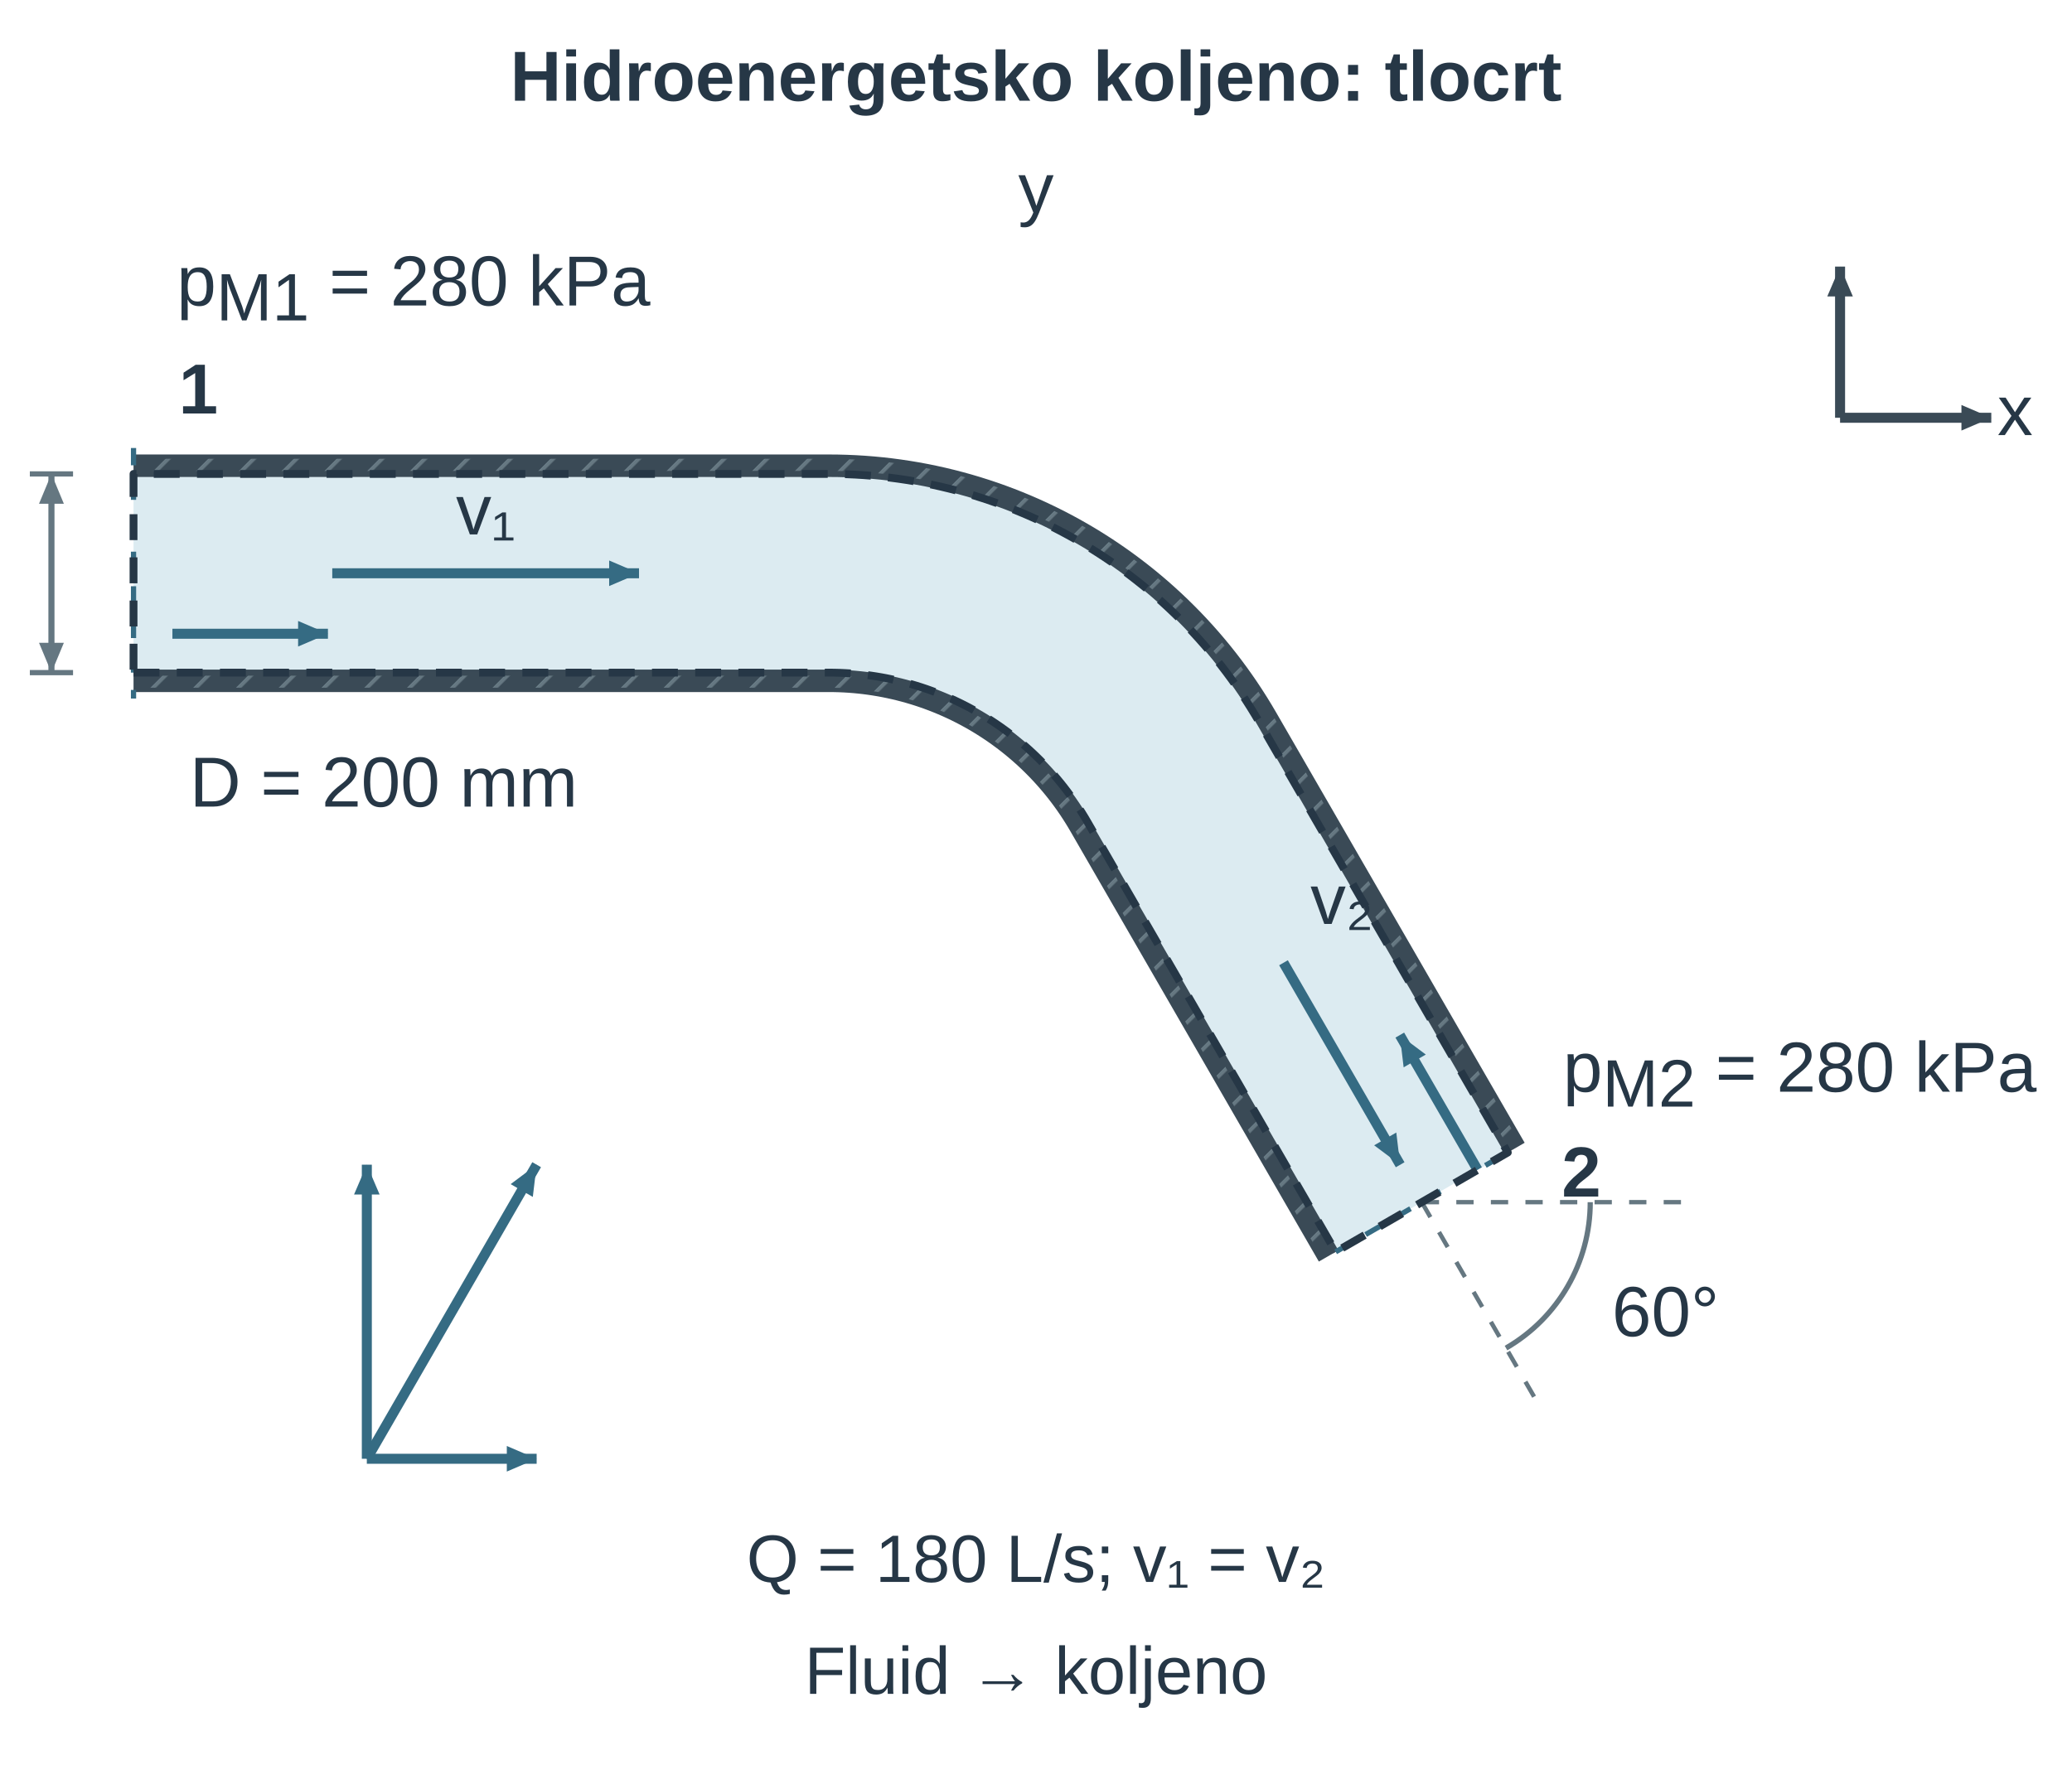
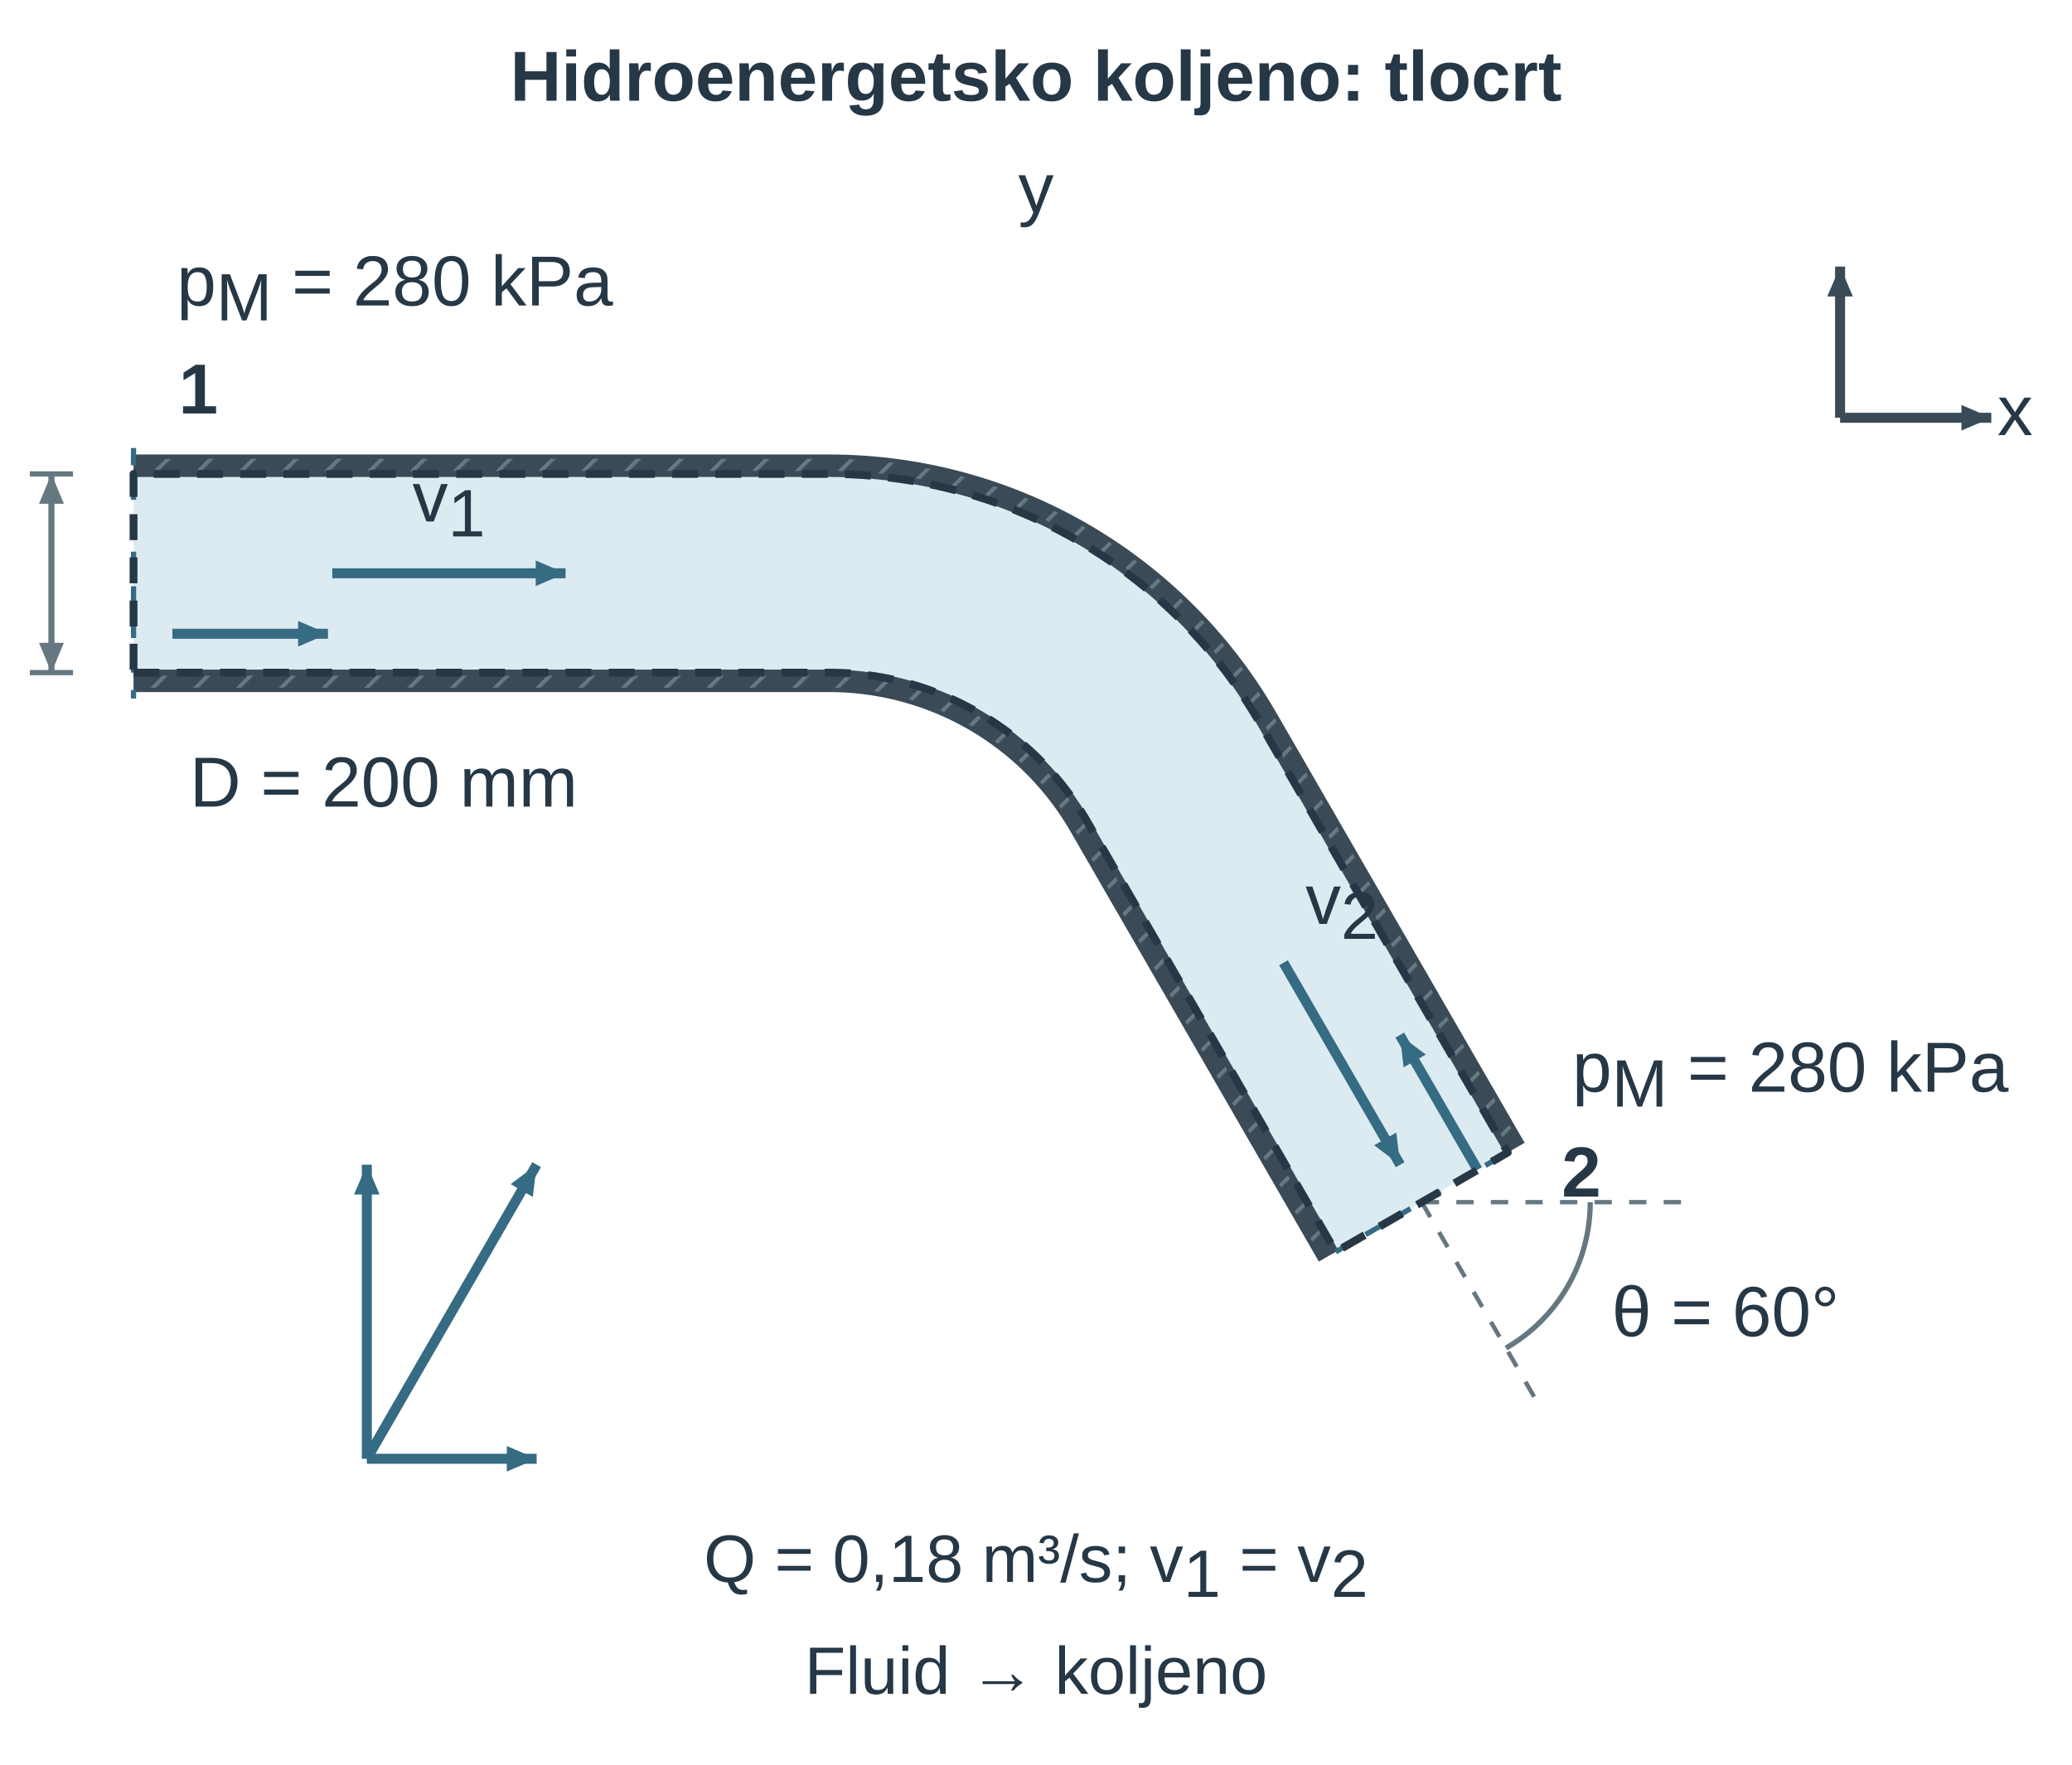
<svg xmlns="http://www.w3.org/2000/svg" width="277.682pt" height="236.549pt" viewBox="0 0 277.682 236.549" role="img">
  <defs>
    <pattern id="u10he_hatch" width="7" height="7" patternUnits="userSpaceOnUse" patternTransform="rotate(45)">
      <line x1="0" y1="0" x2="0" y2="7" stroke="#657781" stroke-width="1.8" />
    </pattern>
    <marker id="u10he_v" markerWidth="7" markerHeight="6" refX="7" refY="3" orient="auto">
      <path d="M0 0 L7 3 L0 6 Z" fill="#356b83" />
    </marker>
    <marker id="u10he_dim" markerWidth="6" markerHeight="5" refX="6" refY="2.5" orient="auto-start-reverse">
      <path d="M0 0 L6 2.5 L0 5 Z" fill="#657781" />
    </marker>
    <marker id="u10he_dimSmall" markerWidth="3" markerHeight="3" refX="3" refY="1.5" orient="auto-start-reverse">
      <path d="M0 0 L3 1.5 L0 3 Z" fill="#356b83" />
    </marker>
    <marker id="u10he_forceMarker" markerWidth="7" markerHeight="6" refX="7" refY="3" orient="auto">
      <path d="M0 0 L7 3 L0 6 Z" fill="#356b83" />
    </marker>
    <marker id="u10he_pressureMarker" markerWidth="7" markerHeight="6" refX="7" refY="3" orient="auto">
      <path d="M0 0 L7 3 L0 6 Z" fill="#356b83" />
    </marker>
    <marker id="u10he_reactionMarker" markerWidth="7" markerHeight="6" refX="7" refY="3" orient="auto">
      <path d="M0 0 L7 3 L0 6 Z" fill="#356b83" />
    </marker>
    <marker id="u10he_axisMarker" markerWidth="7" markerHeight="6" refX="7" refY="3" orient="auto">
      <path d="M0 0 L7 3 L0 6 Z" fill="#3a4a56" />
    </marker>
  </defs>
  <g font-family="Arial, Liberation Sans, sans-serif">
    <g transform="translate(138.841 13.5)">
      <text data-source-text="1" x="0" y="0" text-anchor="middle" font-size="9.5" font-weight="600" fill="rgb(38, 55, 70)">Hidroenergetsko koljeno: tlocrt</text>
    </g>
    <g transform="translate(138.841 28.5)">
      <text data-source-text="11" x="0" y="0" text-anchor="middle" font-size="9.5" font-weight="400" fill="rgb(38, 55, 70)">y</text>
    </g>
    <g transform="translate(-9.897 -20.429) scale(0.579)">
      <g transform="matrix(1 0 0 1 -1 -10)">
        <path d="M49 201 H210 L211.204 201.011 L212.408 201.042 L213.611 201.095 L214.813 201.168 L216.014 201.263 L217.212 201.378 L218.409 201.514 L219.603 201.672 L220.794 201.85 L221.982 202.048 L223.166 202.268 L224.346 202.508 L225.522 202.768 L226.693 203.05 L227.859 203.351 L229.019 203.673 L230.174 204.015 L231.322 204.377 L232.464 204.759 L233.599 205.161 L234.727 205.583 L235.848 206.024 L236.96 206.485 L238.065 206.965 L239.161 207.465 L240.248 207.983 L241.325 208.521 L242.394 209.077 L243.452 209.651 L244.5 210.244 L245.538 210.855 L246.564 211.485 L247.58 212.132 L248.584 212.796 L249.577 213.479 L250.557 214.178 L251.525 214.894 L252.481 215.627 L253.423 216.377 L254.352 217.143 L255.268 217.925 L256.17 218.723 L257.058 219.537 L257.931 220.366 L258.79 221.21 L259.634 222.069 L260.463 222.942 L261.277 223.83 L262.075 224.732 L262.857 225.648 L263.623 226.577 L264.373 227.519 L265.106 228.475 L265.822 229.443 L266.521 230.423 L267.204 231.416 L267.868 232.42 L268.515 233.436 L269.145 234.462 L269.756 235.5 L327.256 335.093" fill="none" stroke="rgb(58, 74, 86)" stroke-width="9px" stroke-linecap="butt" stroke-linejoin="round" stroke-dasharray="none" fill-opacity="1" stroke-opacity="1" opacity="1" marker-start="none" marker-mid="none" marker-end="none" data-source-geometry="1" />
      </g>
    </g>
    <g transform="translate(-9.897 -20.429) scale(0.579)">
      <g transform="matrix(1 0 0 1 -1 -10)">
        <path d="M49 201 H210 L211.204 201.011 L212.408 201.042 L213.611 201.095 L214.813 201.168 L216.014 201.263 L217.212 201.378 L218.409 201.514 L219.603 201.672 L220.794 201.85 L221.982 202.048 L223.166 202.268 L224.346 202.508 L225.522 202.768 L226.693 203.05 L227.859 203.351 L229.019 203.673 L230.174 204.015 L231.322 204.377 L232.464 204.759 L233.599 205.161 L234.727 205.583 L235.848 206.024 L236.96 206.485 L238.065 206.965 L239.161 207.465 L240.248 207.983 L241.325 208.521 L242.394 209.077 L243.452 209.651 L244.5 210.244 L245.538 210.855 L246.564 211.485 L247.58 212.132 L248.584 212.796 L249.577 213.479 L250.557 214.178 L251.525 214.894 L252.481 215.627 L253.423 216.377 L254.352 217.143 L255.268 217.925 L256.17 218.723 L257.058 219.537 L257.931 220.366 L258.79 221.21 L259.634 222.069 L260.463 222.942 L261.277 223.83 L262.075 224.732 L262.857 225.648 L263.623 226.577 L264.373 227.519 L265.106 228.475 L265.822 229.443 L266.521 230.423 L267.204 231.416 L267.868 232.42 L268.515 233.436 L269.145 234.462 L269.756 235.5 L327.256 335.093" fill="none" stroke="url(#u10he_hatch)" stroke-width="7px" stroke-linecap="butt" stroke-linejoin="round" stroke-dasharray="none" fill-opacity="1" stroke-opacity="1" opacity="1" marker-start="none" marker-mid="none" marker-end="none" data-source-geometry="2" />
      </g>
    </g>
    <g transform="translate(-9.897 -20.429) scale(0.579)">
      <g transform="matrix(1 0 0 1 -1 -10)">
        <path d="M367.093 312.093 L309.593 212.5 L308.574 210.771 L307.526 209.059 L306.447 207.367 L305.339 205.693 L304.202 204.039 L303.037 202.405 L301.843 200.791 L300.621 199.199 L299.372 197.628 L298.095 196.079 L296.792 194.553 L295.462 193.05 L294.106 191.57 L292.724 190.114 L291.317 188.683 L289.886 187.276 L288.43 185.894 L286.95 184.538 L285.447 183.208 L283.921 181.905 L282.372 180.628 L280.801 179.379 L279.209 178.157 L277.595 176.963 L275.961 175.798 L274.307 174.661 L272.633 173.553 L270.941 172.474 L269.229 171.426 L267.5 170.407 L265.753 169.419 L263.989 168.461 L262.209 167.534 L260.413 166.639 L258.601 165.775 L256.775 164.942 L254.934 164.142 L253.08 163.374 L251.212 162.638 L249.332 161.935 L247.44 161.265 L245.537 160.629 L243.623 160.025 L241.698 159.455 L239.764 158.919 L237.821 158.416 L235.869 157.947 L233.91 157.513 L231.943 157.113 L229.97 156.747 L227.99 156.416 L226.005 156.119 L224.015 155.857 L222.021 155.63 L220.023 155.438 L218.022 155.28 L216.019 155.158 L214.013 155.07 L212.007 155.018 L210 155 H49" fill="none" stroke="rgb(58, 74, 86)" stroke-width="9px" stroke-linecap="butt" stroke-linejoin="round" stroke-dasharray="none" fill-opacity="1" stroke-opacity="1" opacity="1" marker-start="none" marker-mid="none" marker-end="none" data-source-geometry="3" />
      </g>
    </g>
    <g transform="translate(-9.897 -20.429) scale(0.579)">
      <g transform="matrix(1 0 0 1 -1 -10)">
        <path d="M367.093 312.093 L309.593 212.5 L308.574 210.771 L307.526 209.059 L306.447 207.367 L305.339 205.693 L304.202 204.039 L303.037 202.405 L301.843 200.791 L300.621 199.199 L299.372 197.628 L298.095 196.079 L296.792 194.553 L295.462 193.05 L294.106 191.57 L292.724 190.114 L291.317 188.683 L289.886 187.276 L288.43 185.894 L286.95 184.538 L285.447 183.208 L283.921 181.905 L282.372 180.628 L280.801 179.379 L279.209 178.157 L277.595 176.963 L275.961 175.798 L274.307 174.661 L272.633 173.553 L270.941 172.474 L269.229 171.426 L267.5 170.407 L265.753 169.419 L263.989 168.461 L262.209 167.534 L260.413 166.639 L258.601 165.775 L256.775 164.942 L254.934 164.142 L253.08 163.374 L251.212 162.638 L249.332 161.935 L247.44 161.265 L245.537 160.629 L243.623 160.025 L241.698 159.455 L239.764 158.919 L237.821 158.416 L235.869 157.947 L233.91 157.513 L231.943 157.113 L229.97 156.747 L227.99 156.416 L226.005 156.119 L224.015 155.857 L222.021 155.63 L220.023 155.438 L218.022 155.28 L216.019 155.158 L214.013 155.07 L212.007 155.018 L210 155 H49" fill="none" stroke="url(#u10he_hatch)" stroke-width="7px" stroke-linecap="butt" stroke-linejoin="round" stroke-dasharray="none" fill-opacity="1" stroke-opacity="1" opacity="1" marker-start="none" marker-mid="none" marker-end="none" data-source-geometry="4" />
      </g>
    </g>
    <g transform="translate(-9.897 -20.429) scale(0.579)">
      <g transform="matrix(1 0 0 1 -1 -10)">
        <path d="M49 201 H210 L211.204 201.011 L212.408 201.042 L213.611 201.095 L214.813 201.168 L216.014 201.263 L217.212 201.378 L218.409 201.514 L219.603 201.672 L220.794 201.85 L221.982 202.048 L223.166 202.268 L224.346 202.508 L225.522 202.768 L226.693 203.05 L227.859 203.351 L229.019 203.673 L230.174 204.015 L231.322 204.377 L232.464 204.759 L233.599 205.161 L234.727 205.583 L235.848 206.024 L236.96 206.485 L238.065 206.965 L239.161 207.465 L240.248 207.983 L241.325 208.521 L242.394 209.077 L243.452 209.651 L244.5 210.244 L245.538 210.855 L246.564 211.485 L247.58 212.132 L248.584 212.796 L249.577 213.479 L250.557 214.178 L251.525 214.894 L252.481 215.627 L253.423 216.377 L254.352 217.143 L255.268 217.925 L256.17 218.723 L257.058 219.537 L257.931 220.366 L258.79 221.21 L259.634 222.069 L260.463 222.942 L261.277 223.83 L262.075 224.732 L262.857 225.648 L263.623 226.577 L264.373 227.519 L265.106 228.475 L265.822 229.443 L266.521 230.423 L267.204 231.416 L267.868 232.42 L268.515 233.436 L269.145 234.462 L269.756 235.5 L327.256 335.093 L367.093 312.093 L309.593 212.5 L308.574 210.771 L307.526 209.059 L306.447 207.367 L305.339 205.693 L304.202 204.039 L303.037 202.405 L301.843 200.791 L300.621 199.199 L299.372 197.628 L298.095 196.079 L296.792 194.553 L295.462 193.05 L294.106 191.57 L292.724 190.114 L291.317 188.683 L289.886 187.276 L288.43 185.894 L286.95 184.538 L285.447 183.208 L283.921 181.905 L282.372 180.628 L280.801 179.379 L279.209 178.157 L277.595 176.963 L275.961 175.798 L274.307 174.661 L272.633 173.553 L270.941 172.474 L269.229 171.426 L267.5 170.407 L265.753 169.419 L263.989 168.461 L262.209 167.534 L260.413 166.639 L258.601 165.775 L256.775 164.942 L254.934 164.142 L253.08 163.374 L251.212 162.638 L249.332 161.935 L247.44 161.265 L245.537 160.629 L243.623 160.025 L241.698 159.455 L239.764 158.919 L237.821 158.416 L235.869 157.947 L233.91 157.513 L231.943 157.113 L229.97 156.747 L227.99 156.416 L226.005 156.119 L224.015 155.857 L222.021 155.63 L220.023 155.438 L218.022 155.28 L216.019 155.158 L214.013 155.07 L212.007 155.018 L210 155 H49 Z" fill="rgb(220, 235, 241)" stroke="none" stroke-width="1.8px" stroke-linecap="butt" stroke-linejoin="miter" stroke-dasharray="none" fill-opacity="1" stroke-opacity="1" opacity="1" marker-start="none" marker-mid="none" marker-end="none" data-source-geometry="5" />
      </g>
    </g>
    <g transform="translate(-9.897 -20.429) scale(0.579)">
      <g transform="matrix(1 0 0 1 -1 -10)">
        <path d="M49 201 H210 L211.204 201.011 L212.408 201.042 L213.611 201.095 L214.813 201.168 L216.014 201.263 L217.212 201.378 L218.409 201.514 L219.603 201.672 L220.794 201.85 L221.982 202.048 L223.166 202.268 L224.346 202.508 L225.522 202.768 L226.693 203.05 L227.859 203.351 L229.019 203.673 L230.174 204.015 L231.322 204.377 L232.464 204.759 L233.599 205.161 L234.727 205.583 L235.848 206.024 L236.96 206.485 L238.065 206.965 L239.161 207.465 L240.248 207.983 L241.325 208.521 L242.394 209.077 L243.452 209.651 L244.5 210.244 L245.538 210.855 L246.564 211.485 L247.58 212.132 L248.584 212.796 L249.577 213.479 L250.557 214.178 L251.525 214.894 L252.481 215.627 L253.423 216.377 L254.352 217.143 L255.268 217.925 L256.17 218.723 L257.058 219.537 L257.931 220.366 L258.79 221.21 L259.634 222.069 L260.463 222.942 L261.277 223.83 L262.075 224.732 L262.857 225.648 L263.623 226.577 L264.373 227.519 L265.106 228.475 L265.822 229.443 L266.521 230.423 L267.204 231.416 L267.868 232.42 L268.515 233.436 L269.145 234.462 L269.756 235.5 L327.256 335.093" fill="none" stroke="rgb(58, 74, 86)" stroke-width="1.41" stroke-linecap="butt" stroke-linejoin="miter" stroke-dasharray="none" fill-opacity="1" stroke-opacity="1" opacity="1" marker-start="none" marker-mid="none" marker-end="none" data-source-geometry="6" />
      </g>
    </g>
    <g transform="translate(-9.897 -20.429) scale(0.579)">
      <g transform="matrix(1 0 0 1 -1 -10)">
        <path d="M367.093 312.093 L309.593 212.5 L308.574 210.771 L307.526 209.059 L306.447 207.367 L305.339 205.693 L304.202 204.039 L303.037 202.405 L301.843 200.791 L300.621 199.199 L299.372 197.628 L298.095 196.079 L296.792 194.553 L295.462 193.05 L294.106 191.57 L292.724 190.114 L291.317 188.683 L289.886 187.276 L288.43 185.894 L286.95 184.538 L285.447 183.208 L283.921 181.905 L282.372 180.628 L280.801 179.379 L279.209 178.157 L277.595 176.963 L275.961 175.798 L274.307 174.661 L272.633 173.553 L270.941 172.474 L269.229 171.426 L267.5 170.407 L265.753 169.419 L263.989 168.461 L262.209 167.534 L260.413 166.639 L258.601 165.775 L256.775 164.942 L254.934 164.142 L253.08 163.374 L251.212 162.638 L249.332 161.935 L247.44 161.265 L245.537 160.629 L243.623 160.025 L241.698 159.455 L239.764 158.919 L237.821 158.416 L235.869 157.947 L233.91 157.513 L231.943 157.113 L229.97 156.747 L227.99 156.416 L226.005 156.119 L224.015 155.857 L222.021 155.63 L220.023 155.438 L218.022 155.28 L216.019 155.158 L214.013 155.07 L212.007 155.018 L210 155 H49" fill="none" stroke="rgb(58, 74, 86)" stroke-width="1.41" stroke-linecap="butt" stroke-linejoin="miter" stroke-dasharray="none" fill-opacity="1" stroke-opacity="1" opacity="1" marker-start="none" marker-mid="none" marker-end="none" data-source-geometry="7" />
      </g>
    </g>
    <g transform="translate(-9.897 -20.429) scale(0.579)">
      <g transform="matrix(1 0 0 1 -1 -10)">
        <line x1="49" y1="149" x2="49" y2="207" stroke="rgb(53, 107, 131)" stroke-width="1.209" stroke-dasharray="4px, 4px" fill="rgb(58, 74, 86)" stroke-linecap="butt" stroke-linejoin="miter" fill-opacity="1" stroke-opacity="1" opacity="1" marker-start="none" marker-mid="none" marker-end="none" data-source-geometry="8" />
      </g>
    </g>
    <g transform="translate(-9.897 -20.429) scale(0.579)">
      <g transform="matrix(1 0 0 1 -1 -10)">
        <line x1="327.256" y1="335.093" x2="367.093" y2="312.093" stroke="rgb(53, 107, 131)" stroke-width="1.209" stroke-dasharray="4px, 4px" fill="rgb(58, 74, 86)" stroke-linecap="butt" stroke-linejoin="miter" fill-opacity="1" stroke-opacity="1" opacity="1" marker-start="none" marker-mid="none" marker-end="none" data-source-geometry="10" />
      </g>
    </g>
    <defs>
      <marker id="u10he_v-print-0-12-marker-end" markerWidth="6.908" markerHeight="5.921" refX="7" refY="3" orient="auto" viewBox="0 0 7 6" markerUnits="userSpaceOnUse">
        <path d="M0 0 L7 3 L0 6 Z" fill="#356b83" />
      </marker>
    </defs>
    <g transform="translate(-9.897 -20.429) scale(0.579)">
      <g transform="matrix(1 0 0 1 -1 -10)">
-         <path d="M95 178 L166 178" fill="none" stroke="rgb(53, 107, 131)" stroke-width="2.317" marker-end="url(#u10he_v-print-0-12-marker-end)" stroke-linecap="butt" stroke-linejoin="miter" stroke-dasharray="none" fill-opacity="1" stroke-opacity="1" opacity="1" marker-start="none" marker-mid="none" data-source-geometry="12" />
+         <path d="M95 178 L149 178" fill="none" stroke="rgb(53, 107, 131)" stroke-width="2.317" marker-end="url(#u10he_v-print-0-12-marker-end)" stroke-linecap="butt" stroke-linejoin="miter" stroke-dasharray="none" fill-opacity="1" stroke-opacity="1" opacity="1" marker-start="none" marker-mid="none" data-source-geometry="12" />
      </g>
    </g>
    <defs>
      <marker id="u10he_v-print-0-14-marker-end" markerWidth="6.908" markerHeight="5.921" refX="7" refY="3" orient="auto" viewBox="0 0 7 6" markerUnits="userSpaceOnUse">
        <path d="M0 0 L7 3 L0 6 Z" fill="#356b83" />
      </marker>
    </defs>
    <g transform="translate(-9.897 -20.429) scale(0.579)">
      <g transform="matrix(1 0 0 1 -1 -10)">
        <path d="M315.174 268.167 L342.174 314.933" fill="none" stroke="rgb(53, 107, 131)" stroke-width="2.317" marker-end="url(#u10he_v-print-0-14-marker-end)" stroke-linecap="butt" stroke-linejoin="miter" stroke-dasharray="none" fill-opacity="1" stroke-opacity="1" opacity="1" marker-start="none" marker-mid="none" data-source-geometry="14" />
      </g>
    </g>
    <defs>
      <marker id="u10he_pressureMarker-print-0-16-marker-end" markerWidth="6.908" markerHeight="5.921" refX="7" refY="3" orient="auto" viewBox="0 0 7 6" markerUnits="userSpaceOnUse">
        <path d="M0 0 L7 3 L0 6 Z" fill="#356b83" />
      </marker>
    </defs>
    <g transform="translate(-9.897 -20.429) scale(0.579)">
      <g transform="matrix(1 0 0 1 -1 -10)">
        <path d="M58 192 L94 192" fill="none" stroke="rgb(53, 107, 131)" stroke-width="2.317" marker-end="url(#u10he_pressureMarker-print-0-16-marker-end)" stroke-linecap="butt" stroke-linejoin="miter" stroke-dasharray="none" fill-opacity="1" stroke-opacity="1" opacity="1" marker-start="none" marker-mid="none" data-source-geometry="16" />
      </g>
    </g>
    <defs>
      <marker id="u10he_pressureMarker-print-0-17-marker-end" markerWidth="6.908" markerHeight="5.921" refX="7" refY="3" orient="auto" viewBox="0 0 7 6" markerUnits="userSpaceOnUse">
        <path d="M0 0 L7 3 L0 6 Z" fill="#356b83" />
      </marker>
    </defs>
    <g transform="translate(-9.897 -20.429) scale(0.579)">
      <g transform="matrix(1 0 0 1 -1 -10)">
        <path d="M360.093 316.093 L342.093 284.916" fill="none" stroke="rgb(53, 107, 131)" stroke-width="2.317" marker-end="url(#u10he_pressureMarker-print-0-17-marker-end)" stroke-linecap="butt" stroke-linejoin="miter" stroke-dasharray="none" fill-opacity="1" stroke-opacity="1" opacity="1" marker-start="none" marker-mid="none" data-source-geometry="17" />
      </g>
    </g>
    <g transform="translate(-9.897 -20.429) scale(0.579)">
      <g transform="matrix(1 0 0 1 -1 -10)">
        <line x1="25" y1="155" x2="35" y2="155" stroke="rgb(101, 119, 129)" stroke-width="1.209" fill="rgb(58, 74, 86)" stroke-linecap="butt" stroke-linejoin="miter" stroke-dasharray="none" fill-opacity="1" stroke-opacity="1" opacity="1" marker-start="none" marker-mid="none" marker-end="none" data-source-geometry="20" />
      </g>
    </g>
    <g transform="translate(-9.897 -20.429) scale(0.579)">
      <g transform="matrix(1 0 0 1 -1 -10)">
        <line x1="25" y1="201" x2="35" y2="201" stroke="rgb(101, 119, 129)" stroke-width="1.209" fill="rgb(58, 74, 86)" stroke-linecap="butt" stroke-linejoin="miter" stroke-dasharray="none" fill-opacity="1" stroke-opacity="1" opacity="1" marker-start="none" marker-mid="none" marker-end="none" data-source-geometry="21" />
      </g>
    </g>
    <defs>
      <marker id="u10he_dim-print-0-22-marker-start" markerWidth="6.908" markerHeight="5.757" refX="6" refY="2.5" orient="auto-start-reverse" viewBox="0 0 6 5" markerUnits="userSpaceOnUse">
        <path d="M0 0 L6 2.5 L0 5 Z" fill="#657781" />
      </marker>
    </defs>
    <defs>
      <marker id="u10he_dim-print-0-22-marker-end" markerWidth="6.908" markerHeight="5.757" refX="6" refY="2.5" orient="auto-start-reverse" viewBox="0 0 6 5" markerUnits="userSpaceOnUse">
        <path d="M0 0 L6 2.5 L0 5 Z" fill="#657781" />
      </marker>
    </defs>
    <g transform="translate(-9.897 -20.429) scale(0.579)">
      <g transform="matrix(1 0 0 1 -1 -10)">
        <path d="M30 155 L30 201" fill="none" stroke="rgb(101, 119, 129)" stroke-width="1.41" marker-start="url(#u10he_dim-print-0-22-marker-start)" marker-end="url(#u10he_dim-print-0-22-marker-end)" stroke-linecap="butt" stroke-linejoin="miter" stroke-dasharray="none" fill-opacity="1" stroke-opacity="1" opacity="1" marker-mid="none" data-source-geometry="22" />
      </g>
    </g>
    <g transform="translate(-9.897 -20.429) scale(0.579)">
      <g transform="matrix(1 0 0 1 -1 -10)">
        <line x1="347.174" y1="323.593" x2="408.174" y2="323.593" stroke="rgb(101, 119, 129)" stroke-width="1.007" stroke-dasharray="4px, 4px" fill="rgb(58, 74, 86)" stroke-linecap="butt" stroke-linejoin="miter" fill-opacity="1" stroke-opacity="1" opacity="1" marker-start="none" marker-mid="none" marker-end="none" data-source-geometry="24" />
      </g>
    </g>
    <g transform="translate(-9.897 -20.429) scale(0.579)">
      <g transform="matrix(1 0 0 1 -1 -10)">
        <line x1="347.174" y1="323.593" x2="373.174" y2="368.626" stroke="rgb(101, 119, 129)" stroke-width="1.007" stroke-dasharray="4px, 4px" fill="rgb(58, 74, 86)" stroke-linecap="butt" stroke-linejoin="miter" fill-opacity="1" stroke-opacity="1" opacity="1" marker-start="none" marker-mid="none" marker-end="none" data-source-geometry="25" />
      </g>
    </g>
    <g transform="translate(-9.897 -20.429) scale(0.579)">
      <g transform="matrix(1 0 0 1 -1 -10)">
        <path d="M386.174 323.593 A39 39 0 0 1 366.674 357.368" fill="none" stroke="rgb(101, 119, 129)" stroke-width="1.209" stroke-linecap="butt" stroke-linejoin="miter" stroke-dasharray="none" fill-opacity="1" stroke-opacity="1" opacity="1" marker-start="none" marker-mid="none" marker-end="none" data-source-geometry="26" />
      </g>
    </g>
    <defs>
      <marker id="u10he_axisMarker-print-0-28-marker-end" markerWidth="6.908" markerHeight="5.921" refX="7" refY="3" orient="auto" viewBox="0 0 7 6" markerUnits="userSpaceOnUse">
        <path d="M0 0 L7 3 L0 6 Z" fill="#3a4a56" />
      </marker>
    </defs>
    <g transform="translate(-9.897 -20.429) scale(0.579)">
      <g transform="matrix(1 0 0 1 -1 -10)">
        <path d="M444 142 L479 142" fill="none" stroke="rgb(58, 74, 86)" stroke-width="2.317" marker-end="url(#u10he_axisMarker-print-0-28-marker-end)" stroke-linecap="butt" stroke-linejoin="miter" stroke-dasharray="none" fill-opacity="1" stroke-opacity="1" opacity="1" marker-start="none" marker-mid="none" data-source-geometry="28" />
      </g>
    </g>
    <defs>
      <marker id="u10he_axisMarker-print-0-30-marker-end" markerWidth="6.908" markerHeight="5.921" refX="7" refY="3" orient="auto" viewBox="0 0 7 6" markerUnits="userSpaceOnUse">
        <path d="M0 0 L7 3 L0 6 Z" fill="#3a4a56" />
      </marker>
    </defs>
    <g transform="translate(-9.897 -20.429) scale(0.579)">
      <g transform="matrix(1 0 0 1 -1 -10)">
        <path d="M444 142 L444 107" fill="none" stroke="rgb(58, 74, 86)" stroke-width="2.317" marker-end="url(#u10he_axisMarker-print-0-30-marker-end)" stroke-linecap="butt" stroke-linejoin="miter" stroke-dasharray="none" fill-opacity="1" stroke-opacity="1" opacity="1" marker-start="none" marker-mid="none" data-source-geometry="30" />
      </g>
    </g>
    <defs>
      <marker id="u10he_forceMarker-print-0-32-marker-end" markerWidth="6.908" markerHeight="5.921" refX="7" refY="3" orient="auto" viewBox="0 0 7 6" markerUnits="userSpaceOnUse">
        <path d="M0 0 L7 3 L0 6 Z" fill="#356b83" />
      </marker>
    </defs>
    <g transform="translate(-9.897 -20.429) scale(0.579)">
      <g transform="matrix(1 0 0 1 -1 -10)">
        <path d="M103 383 L142.308 383" fill="none" stroke="rgb(53, 107, 131)" stroke-width="2.317" marker-end="url(#u10he_forceMarker-print-0-32-marker-end)" stroke-linecap="butt" stroke-linejoin="miter" stroke-dasharray="none" fill-opacity="1" stroke-opacity="1" opacity="1" marker-start="none" marker-mid="none" data-source-geometry="32" />
      </g>
    </g>
    <defs>
      <marker id="u10he_forceMarker-print-0-33-marker-end" markerWidth="6.908" markerHeight="5.921" refX="7" refY="3" orient="auto" viewBox="0 0 7 6" markerUnits="userSpaceOnUse">
        <path d="M0 0 L7 3 L0 6 Z" fill="#356b83" />
      </marker>
    </defs>
    <g transform="translate(-9.897 -20.429) scale(0.579)">
      <g transform="matrix(1 0 0 1 -1 -10)">
        <path d="M103 383 L103 314.916" fill="none" stroke="rgb(53, 107, 131)" stroke-width="2.317" marker-end="url(#u10he_forceMarker-print-0-33-marker-end)" stroke-linecap="butt" stroke-linejoin="miter" stroke-dasharray="none" fill-opacity="1" stroke-opacity="1" opacity="1" marker-start="none" marker-mid="none" data-source-geometry="33" />
      </g>
    </g>
    <defs>
      <marker id="u10he_forceMarker-print-0-34-marker-end" markerWidth="6.908" markerHeight="5.921" refX="7" refY="3" orient="auto" viewBox="0 0 7 6" markerUnits="userSpaceOnUse">
        <path d="M0 0 L7 3 L0 6 Z" fill="#356b83" />
      </marker>
    </defs>
    <g transform="translate(-9.897 -20.429) scale(0.579)">
      <g transform="matrix(1 0 0 1 -1 -10)">
        <path d="M103 383 L142.308 314.916" fill="none" stroke="rgb(53, 107, 131)" stroke-width="2.317" marker-end="url(#u10he_forceMarker-print-0-34-marker-end)" stroke-linecap="butt" stroke-linejoin="miter" stroke-dasharray="none" fill-opacity="1" stroke-opacity="1" opacity="1" marker-start="none" marker-mid="none" data-source-geometry="34" />
      </g>
    </g>
    <g transform="translate(-9.897 -20.429) scale(0.579)">
      <g transform="matrix(1 0 0 1 -1 -10)">
        <path d="M49 201 H210 L211.204 201.011 L212.408 201.042 L213.611 201.095 L214.813 201.168 L216.014 201.263 L217.212 201.378 L218.409 201.514 L219.603 201.672 L220.794 201.85 L221.982 202.048 L223.166 202.268 L224.346 202.508 L225.522 202.768 L226.693 203.05 L227.859 203.351 L229.019 203.673 L230.174 204.015 L231.322 204.377 L232.464 204.759 L233.599 205.161 L234.727 205.583 L235.848 206.024 L236.96 206.485 L238.065 206.965 L239.161 207.465 L240.248 207.983 L241.325 208.521 L242.394 209.077 L243.452 209.651 L244.5 210.244 L245.538 210.855 L246.564 211.485 L247.58 212.132 L248.584 212.796 L249.577 213.479 L250.557 214.178 L251.525 214.894 L252.481 215.627 L253.423 216.377 L254.352 217.143 L255.268 217.925 L256.17 218.723 L257.058 219.537 L257.931 220.366 L258.79 221.21 L259.634 222.069 L260.463 222.942 L261.277 223.83 L262.075 224.732 L262.857 225.648 L263.623 226.577 L264.373 227.519 L265.106 228.475 L265.822 229.443 L266.521 230.423 L267.204 231.416 L267.868 232.42 L268.515 233.436 L269.145 234.462 L269.756 235.5 L327.256 335.093 L367.093 312.093 L309.593 212.5 L308.574 210.771 L307.526 209.059 L306.447 207.367 L305.339 205.693 L304.202 204.039 L303.037 202.405 L301.843 200.791 L300.621 199.199 L299.372 197.628 L298.095 196.079 L296.792 194.553 L295.462 193.05 L294.106 191.57 L292.724 190.114 L291.317 188.683 L289.886 187.276 L288.43 185.894 L286.95 184.538 L285.447 183.208 L283.921 181.905 L282.372 180.628 L280.801 179.379 L279.209 178.157 L277.595 176.963 L275.961 175.798 L274.307 174.661 L272.633 173.553 L270.941 172.474 L269.229 171.426 L267.5 170.407 L265.753 169.419 L263.989 168.461 L262.209 167.534 L260.413 166.639 L258.601 165.775 L256.775 164.942 L254.934 164.142 L253.08 163.374 L251.212 162.638 L249.332 161.935 L247.44 161.265 L245.537 160.629 L243.623 160.025 L241.698 159.455 L239.764 158.919 L237.821 158.416 L235.869 157.947 L233.91 157.513 L231.943 157.113 L229.97 156.747 L227.99 156.416 L226.005 156.119 L224.015 155.857 L222.021 155.63 L220.023 155.438 L218.022 155.28 L216.019 155.158 L214.013 155.07 L212.007 155.018 L210 155 H49 Z" fill="none" stroke="rgb(38, 55, 70)" stroke-width="1.813" stroke-dasharray="6px, 4px" stroke-linejoin="round" data-mf1-role="control-volume" stroke-linecap="butt" fill-opacity="1" stroke-opacity="1" opacity="1" marker-start="none" marker-mid="none" marker-end="none" data-source-geometry="37" />
      </g>
    </g>
    <g transform="translate(23.687 40.948)">
-       <text data-source-text="6" x="0" y="0" text-anchor="start" font-size="9.5" font-weight="400" fill="rgb(38, 55, 70)">p<tspan font-size="9" font-weight="400" font-style="normal" fill="rgb(38, 55, 70)" baseline-shift="-2">M1</tspan> = 280 kPa</text>
+       <text data-source-text="6" x="0" y="0" text-anchor="start" font-size="9.5" font-weight="400" fill="rgb(38, 55, 70)">p<tspan font-size="9" font-weight="400" font-style="normal" fill="rgb(38, 55, 70)" baseline-shift="-2">M</tspan> = 280 kPa</text>
    </g>
    <g transform="translate(26.582 55.424)">
      <text data-source-text="2" x="0" y="0" text-anchor="middle" font-size="9.5" font-weight="600" fill="rgb(38, 55, 70)">1</text>
    </g>
    <g transform="translate(270.057 58.319)">
      <text data-source-text="10" x="0" y="0" text-anchor="middle" font-size="9.5" font-weight="400" fill="rgb(38, 55, 70)">x</text>
    </g>
-     <g transform="translate(65.087 71.637)">
-       <text data-source-text="4" x="0" y="0" text-anchor="middle" font-size="9.5" font-weight="400" fill="rgb(38, 55, 70)">v₁</text>
+     <g transform="translate(60.166 69.9)">
+       <text data-source-text="4" x="0" y="0" text-anchor="middle" font-size="9.5" font-weight="400" fill="rgb(38, 55, 70)">v<tspan font-size="9" font-weight="400" font-style="normal" fill="rgb(38, 55, 70)" baseline-shift="-2">1</tspan>
+       </text>
    </g>
    <g transform="translate(25.424 108.115)">
      <text data-source-text="8" x="0" y="0" text-anchor="start" font-size="9.5" font-weight="400" fill="rgb(38, 55, 70)">D = 200 mm</text>
    </g>
    <g transform="translate(179.836 123.846)">
-       <text data-source-text="5" x="0" y="0" text-anchor="middle" font-size="9.5" font-weight="400" fill="rgb(38, 55, 70)">v₂</text>
-     </g>
-     <g transform="translate(209.467 146.331)">
-       <text data-source-text="7" x="0" y="0" text-anchor="start" font-size="9.5" font-weight="400" fill="rgb(38, 55, 70)">p<tspan font-size="9" font-weight="400" font-style="normal" fill="rgb(38, 55, 70)" baseline-shift="-2">M2</tspan> = 280 kPa</text>
+       <text data-source-text="5" x="0" y="0" text-anchor="middle" font-size="9.5" font-weight="400" fill="rgb(38, 55, 70)">v<tspan font-size="9" font-weight="400" font-style="normal" fill="rgb(38, 55, 70)" baseline-shift="-2">2</tspan>
+       </text>
+     </g>
+     <g transform="translate(210.713 146.331)">
+       <text data-source-text="7" x="0" y="0" text-anchor="start" font-size="9.5" font-weight="400" fill="rgb(38, 55, 70)">p<tspan font-size="9" font-weight="400" font-style="normal" fill="rgb(38, 55, 70)" baseline-shift="-2">M</tspan> = 280 kPa</text>
    </g>
    <g transform="translate(211.925 160.387)">
      <text data-source-text="3" x="0" y="0" text-anchor="middle" font-size="9.5" font-weight="600" fill="rgb(38, 55, 70)">2</text>
    </g>
    <g transform="translate(216.025 179.1)">
-       <text data-source-text="9" x="0" y="0" text-anchor="start" font-size="9.5" font-weight="400" fill="rgb(38, 55, 70)">60°</text>
+       <text data-source-text="9" x="0" y="0" text-anchor="start" font-size="9.5" font-weight="400" fill="rgb(38, 55, 70)">θ = 60°</text>
    </g>
    <g transform="translate(138.841 212.049)">
-       <text data-source-text="13" x="0" y="0" text-anchor="middle" font-size="9" font-weight="400" fill="rgb(38, 55, 70)">Q = 180 L/s; v₁ = v₂</text>
+       <text data-source-text="13" x="0" y="0" text-anchor="middle" font-size="9" font-weight="400" fill="rgb(38, 55, 70)">Q = 0,18 m³/s; v<tspan font-size="9" font-weight="400" font-style="normal" fill="rgb(38, 55, 70)" baseline-shift="-2">1</tspan> = v<tspan font-size="9" font-weight="400" font-style="normal" fill="rgb(38, 55, 70)" baseline-shift="-2">2</tspan>
+       </text>
    </g>
    <g transform="translate(138.841 227.049)">
      <text data-source-text="12" x="0" y="0" text-anchor="middle" font-size="9" font-weight="400" fill="rgb(38, 55, 70)">Fluid → koljeno</text>
    </g>
  </g>
</svg>
